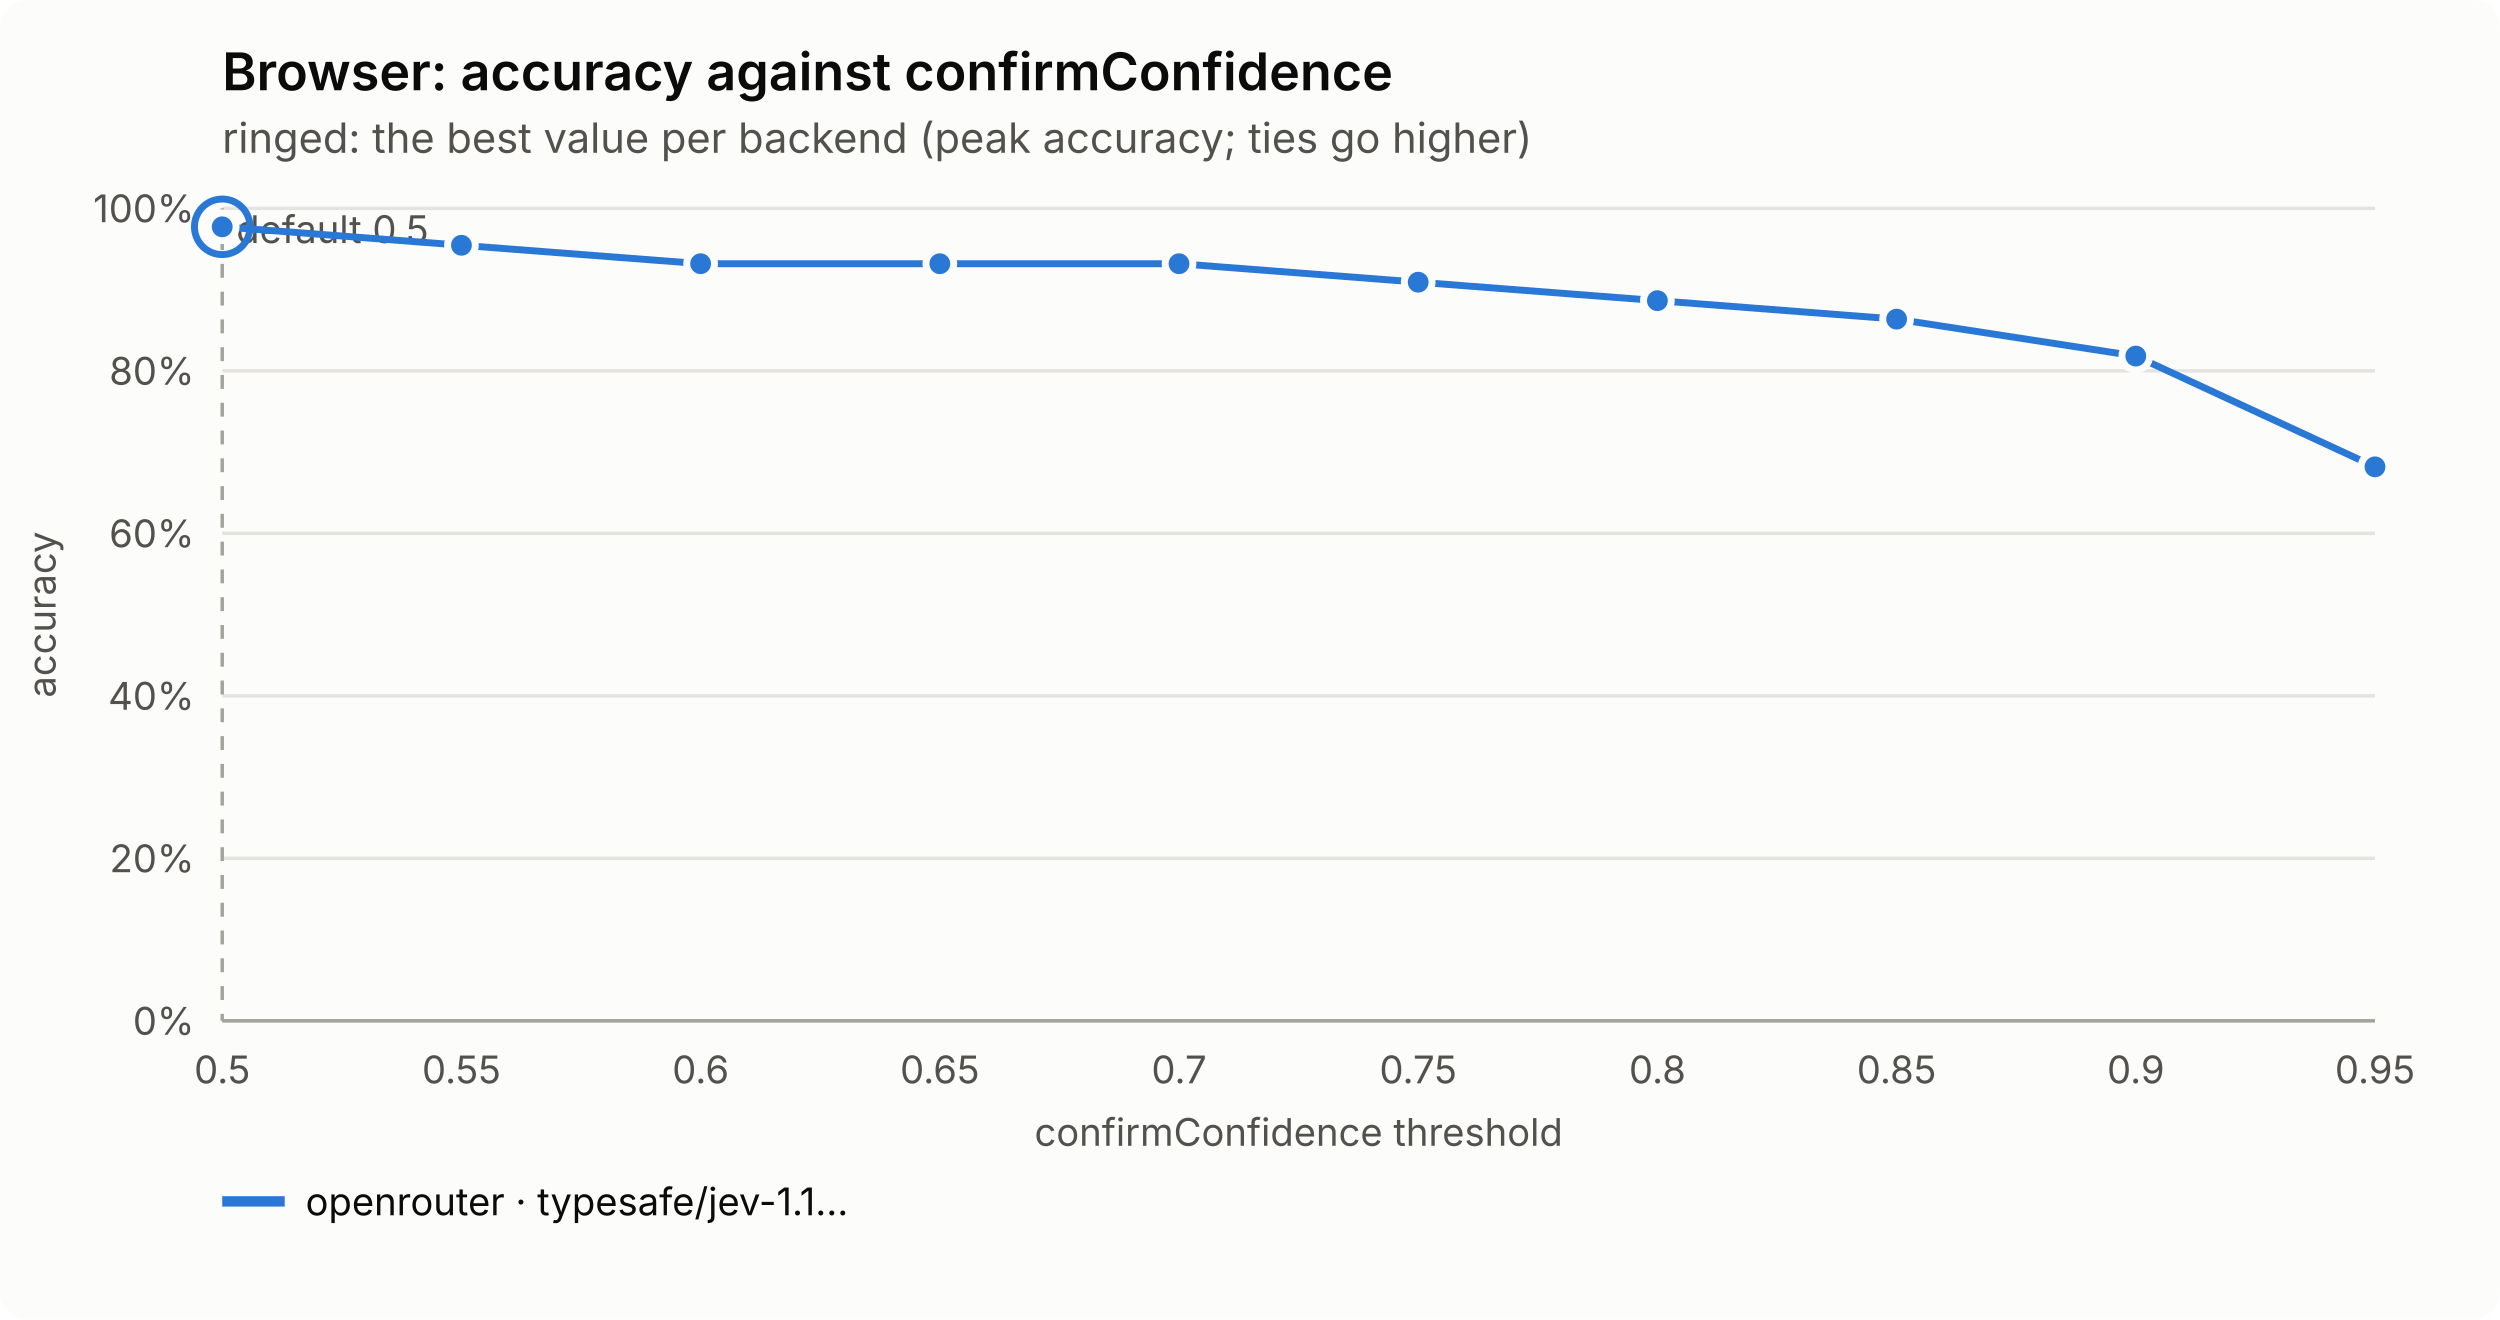
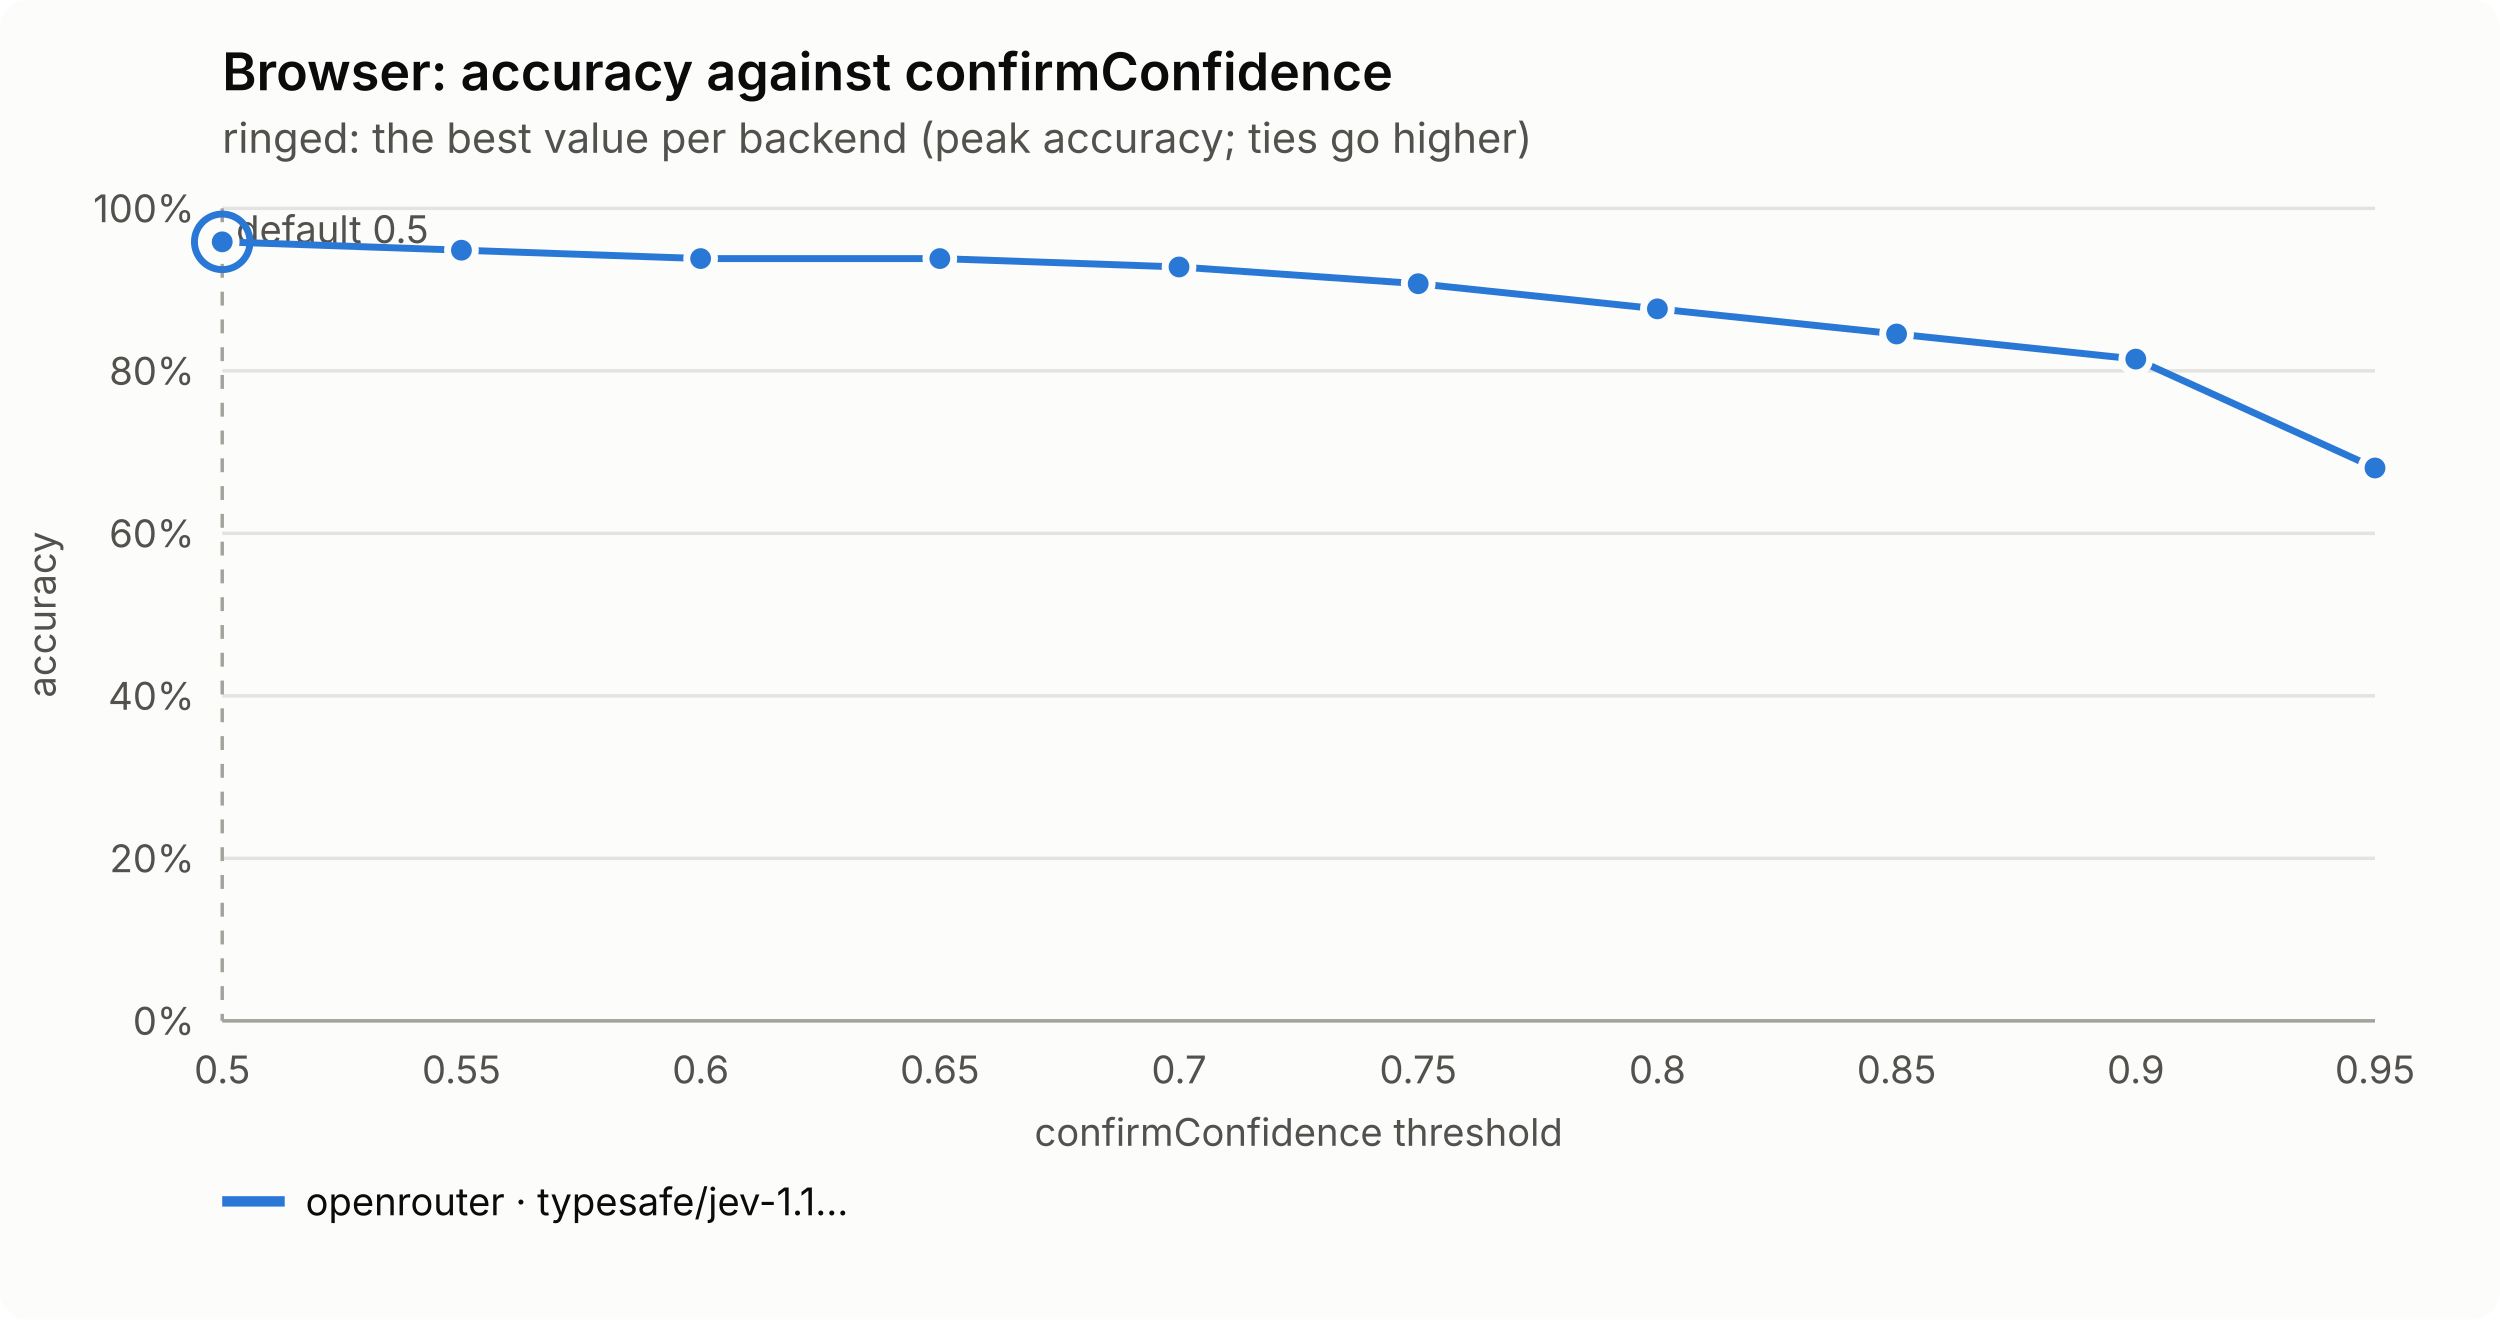
<svg xmlns="http://www.w3.org/2000/svg" viewBox="0 0 720 380" width="720" height="380" role="img" aria-label="Browser: accuracy against confirmConfidence">
  <style>
text{font-family:system-ui,-apple-system,"Segoe UI",sans-serif}
.t{font-size:15px;font-weight:600}.st{font-size:12px}.ax{font-size:11px}.lab{font-size:11px}
.g,.a,.guide{stroke-width:1}.guide{stroke-dasharray:4 4}.fake{font-size:13px;font-weight:700}
- .bg{fill:#fcfcfb}.dot{stroke:#fcfcfb}text{fill:#0b0b0b}.st,.ax{fill:#52514e}.g{stroke:#e4e3df}.a,.guide{stroke:#a3a29c}.l1{stroke:#2a78d6}.d1{fill:#2a78d6}.fake{fill:#c43534}
- @media (prefers-color-scheme: dark){.bg{fill:#1a1a19}.dot{stroke:#1a1a19}text{fill:#f0efec}.st,.ax{fill:#c3c2b7}.g{stroke:#353532}.a,.guide{stroke:#6b6a64}.l1{stroke:#3987e5}.d1{fill:#3987e5}.fake{fill:#e66767}}
+ .bg{fill:#fcfcfb}.dot{stroke:#fcfcfb}.rg{stroke:#0b0b0b}text{fill:#0b0b0b}.st,.ax{fill:#52514e}.g{stroke:#e4e3df}.a,.guide{stroke:#a3a29c}.l1{stroke:#2a78d6}.d1{fill:#2a78d6}.fake{fill:#c43534}
+ @media (prefers-color-scheme: dark){.bg{fill:#1a1a19}.dot{stroke:#1a1a19}.rg{stroke:#f0efec}text{fill:#f0efec}.st,.ax{fill:#c3c2b7}.g{stroke:#353532}.a,.guide{stroke:#6b6a64}.l1{stroke:#3987e5}.d1{fill:#3987e5}.fake{fill:#e66767}}
</style>
  <rect width="720" height="380" rx="8" class="bg" />
  <text class="t" x="64" y="26">Browser: accuracy against confirmConfidence</text>
  <text class="st" x="64" y="44">ringed: the best value per backend (peak accuracy; ties go higher)</text>
  <line class="g" x1="64" x2="684" y1="294" y2="294" />
  <text class="ax" x="56" y="298" text-anchor="end">0%</text>
  <line class="g" x1="64" x2="684" y1="247.2" y2="247.2" />
  <text class="ax" x="56" y="251.2" text-anchor="end">20%</text>
  <line class="g" x1="64" x2="684" y1="200.4" y2="200.4" />
  <text class="ax" x="56" y="204.4" text-anchor="end">40%</text>
  <line class="g" x1="64" x2="684" y1="153.6" y2="153.6" />
  <text class="ax" x="56" y="157.6" text-anchor="end">60%</text>
  <line class="g" x1="64" x2="684" y1="106.8" y2="106.8" />
  <text class="ax" x="56" y="110.8" text-anchor="end">80%</text>
  <line class="g" x1="64" x2="684" y1="60" y2="60" />
  <text class="ax" x="56" y="64" text-anchor="end">100%</text>
  <text class="ax" x="64" y="312" text-anchor="middle">0.5</text>
  <text class="ax" x="132.89" y="312" text-anchor="middle">0.55</text>
  <text class="ax" x="201.78" y="312" text-anchor="middle">0.6</text>
  <text class="ax" x="270.67" y="312" text-anchor="middle">0.65</text>
  <text class="ax" x="339.56" y="312" text-anchor="middle">0.7</text>
  <text class="ax" x="408.44" y="312" text-anchor="middle">0.75</text>
  <text class="ax" x="477.33" y="312" text-anchor="middle">0.8</text>
  <text class="ax" x="546.22" y="312" text-anchor="middle">0.85</text>
  <text class="ax" x="615.11" y="312" text-anchor="middle">0.9</text>
  <text class="ax" x="684" y="312" text-anchor="middle">0.95</text>
  <line class="a" x1="64" x2="684" y1="294" y2="294" />
  <text class="ax" x="374" y="330" text-anchor="middle">confirmConfidence threshold</text>
  <text class="ax" transform="translate(16 177) rotate(-90)" text-anchor="middle">accuracy</text>
  <line class="guide" x1="64" x2="64" y1="60" y2="294" />
  <text class="ax" x="68" y="70">default 0.5</text>
-   <polyline class="l1" fill="none" stroke-width="2" stroke-linejoin="round" points="64,65.32 132.89,70.64 201.78,75.95 270.67,75.95 339.56,75.95 408.44,81.27 477.33,86.59 546.22,91.91 615.11,102.55 684,134.45" />
-   <circle class="d1 dot" cx="64" cy="65.32" r="4" stroke-width="2" />
-   <circle class="d1 dot" cx="132.89" cy="70.64" r="4" stroke-width="2" />
-   <circle class="d1 dot" cx="201.78" cy="75.95" r="4" stroke-width="2" />
-   <circle class="d1 dot" cx="270.67" cy="75.95" r="4" stroke-width="2" />
-   <circle class="d1 dot" cx="339.56" cy="75.95" r="4" stroke-width="2" />
-   <circle class="d1 dot" cx="408.44" cy="81.27" r="4" stroke-width="2" />
-   <circle class="d1 dot" cx="477.33" cy="86.59" r="4" stroke-width="2" />
-   <circle class="d1 dot" cx="546.22" cy="91.91" r="4" stroke-width="2" />
-   <circle class="d1 dot" cx="615.11" cy="102.55" r="4" stroke-width="2" />
-   <circle class="d1 dot" cx="684" cy="134.45" r="4" stroke-width="2" />
-   <circle class="l1" cx="64" cy="65.32" r="8" fill="none" stroke-width="2" />
+   <polyline class="l1" fill="none" stroke-width="2" stroke-linejoin="round" points="64,69.65 132.89,72.06 201.78,74.47 270.67,74.47 339.56,76.89 408.44,81.71 477.33,88.95 546.22,96.19 615.11,103.42 684,134.78" />
+   <circle class="d1 dot" cx="64" cy="69.65" r="4" stroke-width="2" />
+   <circle class="d1 dot" cx="132.89" cy="72.06" r="4" stroke-width="2" />
+   <circle class="d1 dot" cx="201.78" cy="74.47" r="4" stroke-width="2" />
+   <circle class="d1 dot" cx="270.67" cy="74.47" r="4" stroke-width="2" />
+   <circle class="d1 dot" cx="339.56" cy="76.89" r="4" stroke-width="2" />
+   <circle class="d1 dot" cx="408.44" cy="81.71" r="4" stroke-width="2" />
+   <circle class="d1 dot" cx="477.33" cy="88.95" r="4" stroke-width="2" />
+   <circle class="d1 dot" cx="546.22" cy="96.19" r="4" stroke-width="2" />
+   <circle class="d1 dot" cx="615.11" cy="103.42" r="4" stroke-width="2" />
+   <circle class="d1 dot" cx="684" cy="134.78" r="4" stroke-width="2" />
+   <circle class="l1" cx="64" cy="69.65" r="8" fill="none" stroke-width="2" />
  <line x1="64" x2="82" y1="346" y2="346" class="l1" stroke-width="3" />
  <text class="lab" x="88" y="350">openrouter · typesafe/jev-1.1…</text>
</svg>
